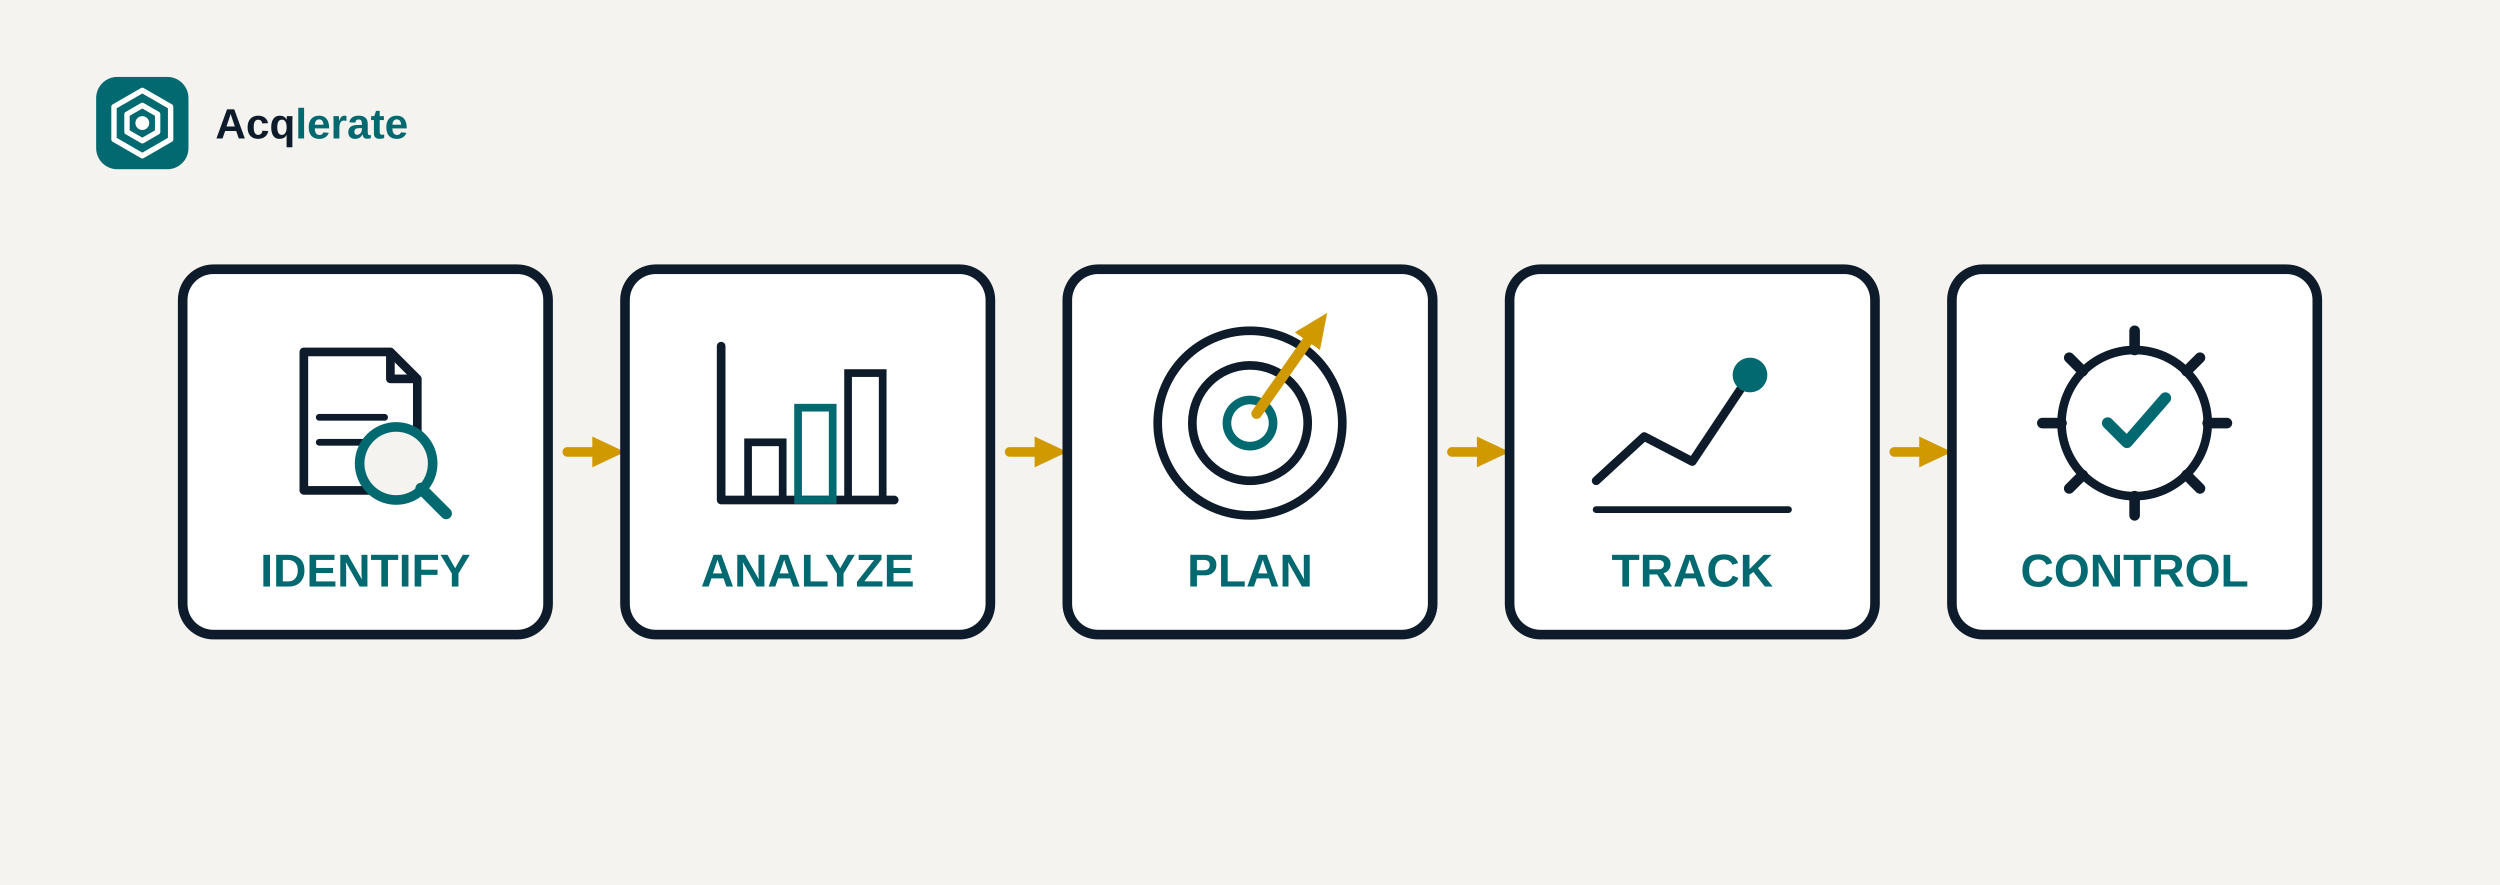
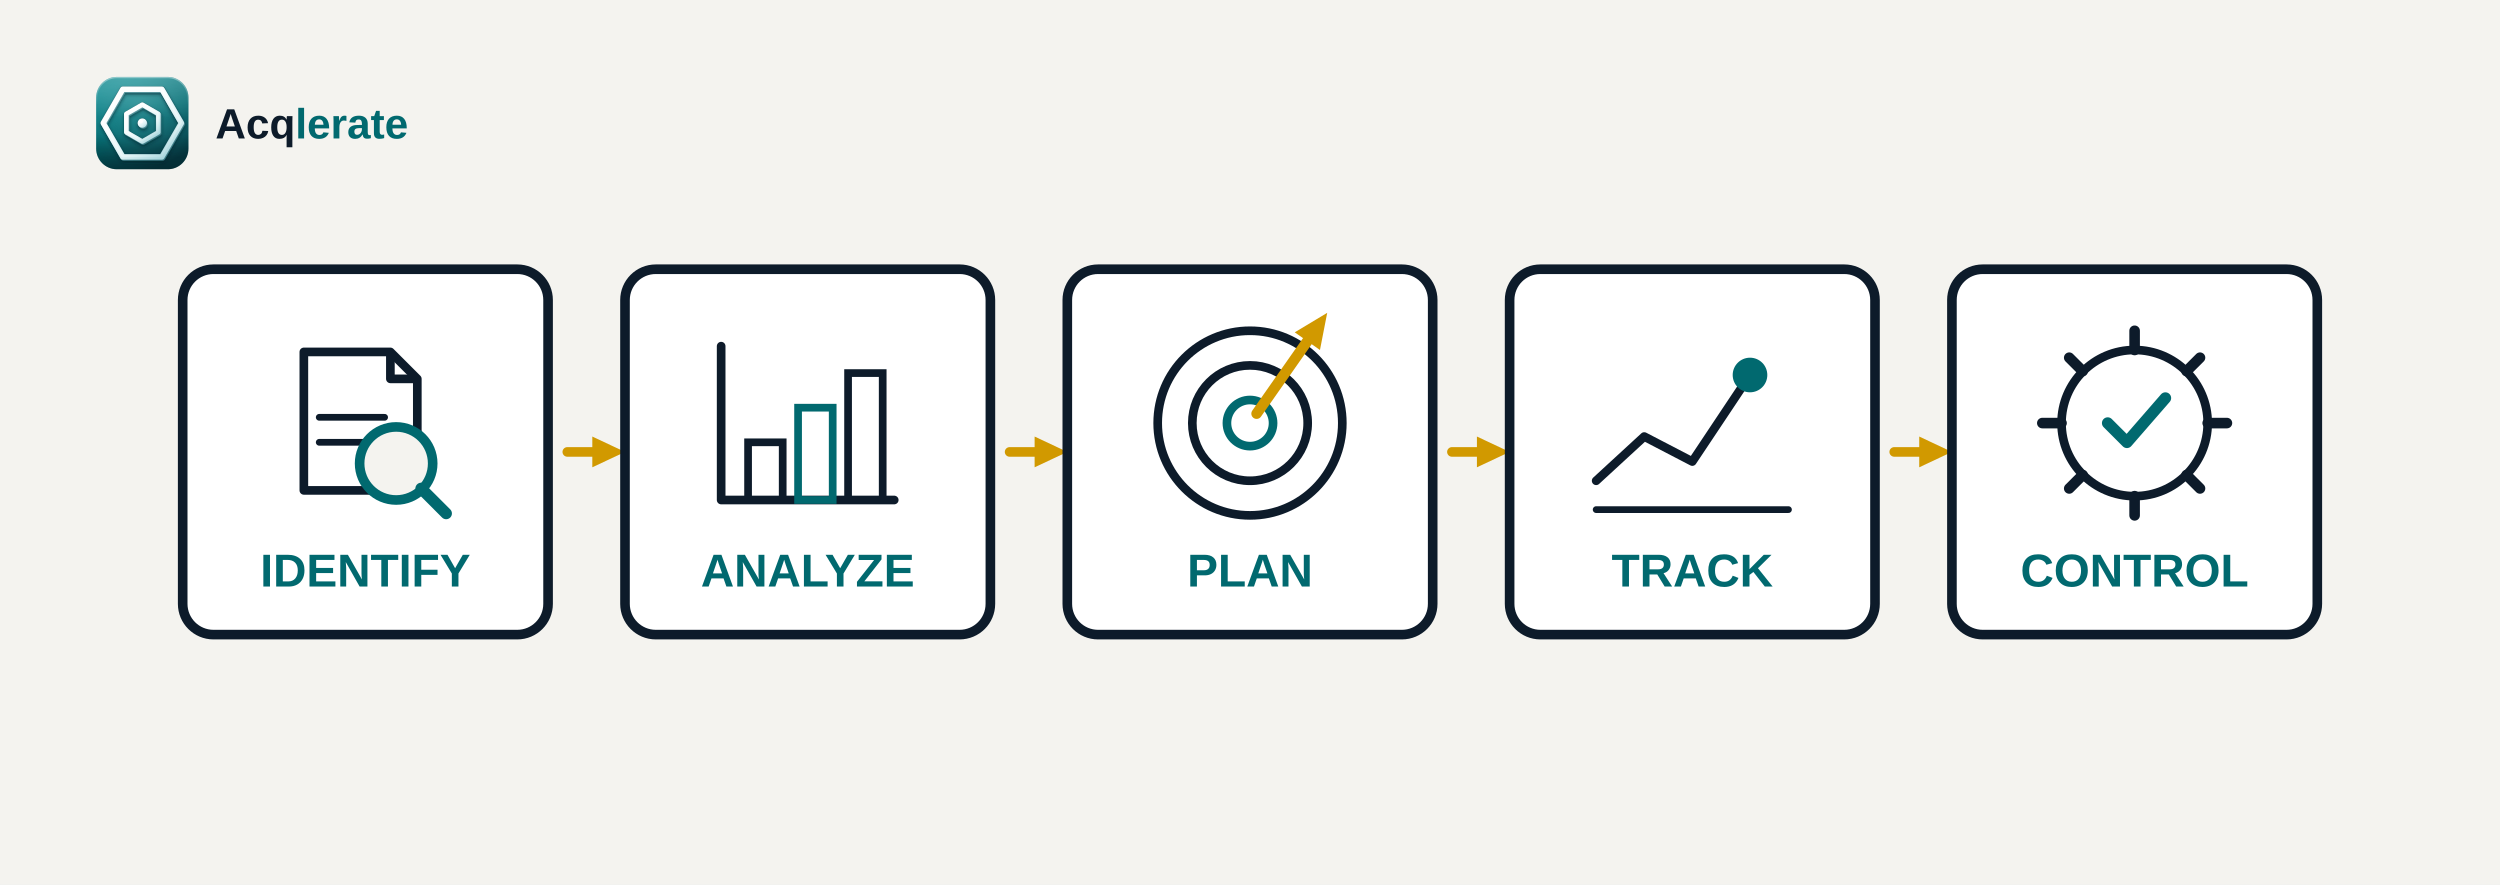
<svg xmlns="http://www.w3.org/2000/svg" viewBox="0 0 1300 460" width="1300" height="460">
  <rect width="1300" height="460" fill="#F4F3EF" />
  <g transform="translate(50,40)">
-     <rect x="0" y="0" width="48" height="48" rx="11" fill="#01696F" />
-     <polygon points="24.0,7.0 38.72,15.5 38.72,32.5 24.0,41.0 9.28,32.5 9.28,15.5" fill="none" stroke="#FFFFFF" stroke-width="2.8" stroke-linejoin="round" />
-     <polygon points="24.0,14.8 31.97,19.4 31.97,28.6 24.0,33.2 16.03,28.6 16.03,19.4" fill="none" stroke="#FFFFFF" stroke-width="2.8" stroke-linejoin="round" />
-     <circle cx="24" cy="24" r="3.6" fill="#FFFFFF" />
+     <svg x="0" y="0" width="48" height="48" viewBox="0 0 1024 1024">
+       <defs>
+         <linearGradient id="tileBg" x1="0.288" y1="0.045" x2="0.712" y2="0.955">
+           <stop offset="0" stop-color="#0b868c" />
+           <stop offset="0.47" stop-color="#01696f" />
+           <stop offset="1" stop-color="#063c46" />
+         </linearGradient>
+         <radialGradient id="bloom" gradientUnits="userSpaceOnUse" cx="471.04" cy="307.2" r="798.72" gradientTransform="matrix(1 0 0 0.8718 0 39.38)">
+           <stop offset="0" stop-color="#7ecfd6" stop-opacity="0.30" />
+           <stop offset="0.75" stop-color="#7ecfd6" stop-opacity="0.06" />
+           <stop offset="1" stop-color="#7ecfd6" stop-opacity="0" />
+         </radialGradient>
+         <linearGradient id="sheen" x1="0" y1="0" x2="0" y2="0.44">
+           <stop offset="0" stop-color="#ffffff" stop-opacity="0.20" />
+           <stop offset="1" stop-color="#ffffff" stop-opacity="0" />
+         </linearGradient>
+         <linearGradient id="rim" x1="0" y1="0" x2="0" y2="0.30">
+           <stop offset="0" stop-color="#ffffff" stop-opacity="0.38" />
+           <stop offset="1" stop-color="#ffffff" stop-opacity="0" />
+         </linearGradient>
+         <linearGradient id="foot" x1="0" y1="0.62" x2="0" y2="1">
+           <stop offset="0" stop-color="#001418" stop-opacity="0" />
+           <stop offset="1" stop-color="#001418" stop-opacity="0.40" />
+         </linearGradient>
+         <clipPath id="tileClip">
+           <rect width="1024" height="1024" rx="229.07" ry="229.07" />
+         </clipPath>
+       </defs>
+       <g clip-path="url(#tileClip)">
+         <rect width="1024" height="1024" fill="url(#tileBg)" />
+         <rect width="1024" height="1024" fill="url(#bloom)" />
+         <rect width="1024" height="1024" fill="url(#sheen)" />
+         <rect width="1024" height="1024" fill="url(#foot)" />
+         <rect x="7" y="7" width="1010" height="1010" rx="222.07" ry="222.07" fill="none" stroke="url(#rim)" stroke-width="14" />
+         <svg x="40.96" y="40.96" width="942.08" height="942.08" viewBox="0 0 200 200" overflow="visible">
+           <defs>
+             <linearGradient id="sgm" x1="0.12" y1="0.02" x2="0.86" y2="0.98">
+               <stop offset="0" stop-color="#ffffff" />
+               <stop offset="0.34" stop-color="#f6fdfe" />
+               <stop offset="0.68" stop-color="#ddf2f5" />
+               <stop offset="1" stop-color="#a5d4db" />
+             </linearGradient>
+             <linearGradient id="slm" x1="0.1" y1="0" x2="0.9" y2="1">
+               <stop offset="0" stop-color="#5d9aa2" />
+               <stop offset="1" stop-color="#3d7c86" />
+             </linearGradient>
+             <linearGradient id="shm" x1="0" y1="0" x2="0.75" y2="1">
+               <stop offset="0" stop-color="#ffffff" stop-opacity="1" />
+               <stop offset="0.46" stop-color="#ffffff" stop-opacity="0.62" />
+               <stop offset="1" stop-color="#ffffff" stop-opacity="0.10" />
+             </linearGradient>
+             <filter id="sdm" x="-35%" y="-35%" width="170%" height="170%">
+               <feDropShadow dx="0.6" dy="4.6" stdDeviation="4.2" flood-color="#01262c" flood-opacity="0.52" />
+             </filter>
+           </defs>
+           <g filter="url(#sdm)">
+             <g transform="translate(0.4,0.9)" fill="none" stroke="#023f47" stroke-linejoin="round" stroke-linecap="round" opacity="0.55">
+               <polygon points="192.00,100.00 146.00,179.67 54.00,179.67 8.00,100.00 54.00,20.33 146.00,20.33" stroke-width="15.80" />
+               <polygon points="137.59,121.70 100.00,143.40 62.41,121.70 62.41,78.30 100.00,56.60 137.59,78.30" stroke-width="13.60" />
+             </g>
+             <g transform="translate(1.8,2.3)" fill="none" stroke="url(#slm)" stroke-linejoin="round" stroke-linecap="round">
+               <polygon points="192.00,100.00 146.00,179.67 54.00,179.67 8.00,100.00 54.00,20.33 146.00,20.33" stroke-width="13.0" />
+               <polygon points="137.59,121.70 100.00,143.40 62.41,121.70 62.41,78.30 100.00,56.60 137.59,78.30" stroke-width="11.0" />
+             </g>
+             <g fill="none" stroke="url(#sgm)" stroke-linejoin="round" stroke-linecap="round">
+               <polygon points="192.00,100.00 146.00,179.67 54.00,179.67 8.00,100.00 54.00,20.33 146.00,20.33" stroke-width="13.0" />
+               <polygon points="137.59,121.70 100.00,143.40 62.41,121.70 62.41,78.30 100.00,56.60 137.59,78.30" stroke-width="11.0" />
+             </g>
+             <circle cx="100.4" cy="100.9" r="12.30" fill="#023f47" opacity="0.55" />
+             <circle cx="101.8" cy="102.3" r="11.0" fill="url(#slm)" />
+             <circle cx="100" cy="100" r="11.0" fill="url(#sgm)" />
+             <g transform="translate(-1.1,-1.7)" fill="none" stroke="url(#shm)" stroke-linejoin="round" stroke-linecap="round">
+               <polygon points="192.00,100.00 146.00,179.67 54.00,179.67 8.00,100.00 54.00,20.33 146.00,20.33" stroke-width="4.94" />
+               <polygon points="137.59,121.70 100.00,143.40 62.41,121.70 62.41,78.30 100.00,56.60 137.59,78.30" stroke-width="4.18" />
+             </g>
+             <circle cx="96.70" cy="96.04" r="4.84" fill="#ffffff" opacity="0.85" />
+           </g>
+         </svg>
+       </g>
+     </svg>
    <text x="62" y="32" font-family="Arial, sans-serif" font-size="22" font-weight="700" fill="#0D1B2A">Acq<tspan fill="#01696F">lerate</tspan>
    </text>
  </g>
  <g transform="translate(95,140)">
    <rect x="0" y="0" width="190" height="190" rx="16" fill="#FFFFFF" stroke="#0D1B2A" stroke-width="5" />
    <g transform="translate(45,35)">
      <path d="M18 8 h45 l14 14 v58 h-59 z" fill="none" stroke="#0D1B2A" stroke-width="4.5" stroke-linejoin="round" />
      <path d="M63 8 v14 h14" fill="none" stroke="#0D1B2A" stroke-width="4.5" stroke-linejoin="round" />
      <line x1="26" y1="42" x2="60" y2="42" stroke="#0D1B2A" stroke-width="3.5" stroke-linecap="round" />
      <line x1="26" y1="55" x2="52" y2="55" stroke="#0D1B2A" stroke-width="3.5" stroke-linecap="round" />
      <circle cx="66" cy="66" r="19" fill="#F4F3EF" stroke="#01696F" stroke-width="5" />
      <line x1="79" y1="79" x2="92" y2="92" stroke="#01696F" stroke-width="6" stroke-linecap="round" />
    </g>
    <text x="95" y="165" font-family="Arial, sans-serif" font-size="24" font-weight="800" fill="#01696F" text-anchor="middle">IDENTIFY</text>
  </g>
  <path d="M295 235 h20" stroke="#D19900" stroke-width="5" fill="none" stroke-linecap="round" />
  <polygon points="325,235 308,227 308,243" fill="#D19900" />
  <g transform="translate(325,140)">
    <rect x="0" y="0" width="190" height="190" rx="16" fill="#FFFFFF" stroke="#0D1B2A" stroke-width="5" />
    <g transform="translate(50,40)">
      <polyline points="0,0 0,80 90,80" fill="none" stroke="#0D1B2A" stroke-width="4.5" stroke-linejoin="round" stroke-linecap="round" />
      <rect x="14" y="50" width="18" height="30" fill="none" stroke="#0D1B2A" stroke-width="4" />
      <rect x="40" y="32" width="18" height="48" fill="none" stroke="#01696F" stroke-width="4" />
      <rect x="66" y="14" width="18" height="66" fill="none" stroke="#0D1B2A" stroke-width="4" />
    </g>
    <text x="95" y="165" font-family="Arial, sans-serif" font-size="24" font-weight="800" fill="#01696F" text-anchor="middle">ANALYZE</text>
  </g>
  <path d="M525 235 h20" stroke="#D19900" stroke-width="5" fill="none" stroke-linecap="round" />
  <polygon points="555,235 538,227 538,243" fill="#D19900" />
  <g transform="translate(555,140)">
    <rect x="0" y="0" width="190" height="190" rx="16" fill="#FFFFFF" stroke="#0D1B2A" stroke-width="5" />
    <g transform="translate(95,80)">
      <circle r="48" fill="none" stroke="#0D1B2A" stroke-width="4.5" />
      <circle r="30" fill="none" stroke="#0D1B2A" stroke-width="4.5" />
      <circle r="12" fill="none" stroke="#01696F" stroke-width="4.5" />
      <g transform="rotate(35)">
        <line x1="0" y1="-6" x2="0" y2="-58" stroke="#D19900" stroke-width="5.5" stroke-linecap="round" />
        <polygon points="0,-70 -8,-52 8,-52" fill="#D19900" />
      </g>
    </g>
    <text x="95" y="165" font-family="Arial, sans-serif" font-size="24" font-weight="800" fill="#01696F" text-anchor="middle">PLAN</text>
  </g>
  <path d="M755 235 h20" stroke="#D19900" stroke-width="5" fill="none" stroke-linecap="round" />
  <polygon points="785,235 768,227 768,243" fill="#D19900" />
  <g transform="translate(785,140)">
    <rect x="0" y="0" width="190" height="190" rx="16" fill="#FFFFFF" stroke="#0D1B2A" stroke-width="5" />
    <g transform="translate(45,45)">
      <line x1="0" y1="80" x2="100" y2="80" stroke="#0D1B2A" stroke-width="3.5" stroke-linecap="round" />
      <polyline points="0,65 25,42 50,55 80,10" fill="none" stroke="#0D1B2A" stroke-width="4.5" stroke-linejoin="round" stroke-linecap="round" />
      <circle cx="80" cy="10" r="9" fill="#01696F" />
    </g>
    <text x="95" y="165" font-family="Arial, sans-serif" font-size="24" font-weight="800" fill="#01696F" text-anchor="middle">TRACK</text>
  </g>
  <path d="M985 235 h20" stroke="#D19900" stroke-width="5" fill="none" stroke-linecap="round" />
  <polygon points="1015,235 998,227 998,243" fill="#D19900" />
  <g transform="translate(1015,140)">
    <rect x="0" y="0" width="190" height="190" rx="16" fill="#FFFFFF" stroke="#0D1B2A" stroke-width="5" />
    <g transform="translate(95,80)">
      <circle r="38" fill="none" stroke="#0D1B2A" stroke-width="4.5" />
      <g stroke="#0D1B2A" stroke-width="5.5" stroke-linecap="round">
        <line x1="0" y1="-48" x2="0" y2="-38" />
        <line x1="0" y1="48" x2="0" y2="38" />
        <line x1="-48" y1="0" x2="-38" y2="0" />
        <line x1="48" y1="0" x2="38" y2="0" />
        <line x1="-34" y1="-34" x2="-27" y2="-27" />
        <line x1="34" y1="34" x2="27" y2="27" />
        <line x1="-34" y1="34" x2="-27" y2="27" />
        <line x1="34" y1="-34" x2="27" y2="-27" />
      </g>
      <path d="M-14 0 l10 10 l20 -23" fill="none" stroke="#01696F" stroke-width="6" stroke-linecap="round" stroke-linejoin="round" />
    </g>
    <text x="95" y="165" font-family="Arial, sans-serif" font-size="24" font-weight="800" fill="#01696F" text-anchor="middle">CONTROL</text>
  </g>
</svg>
